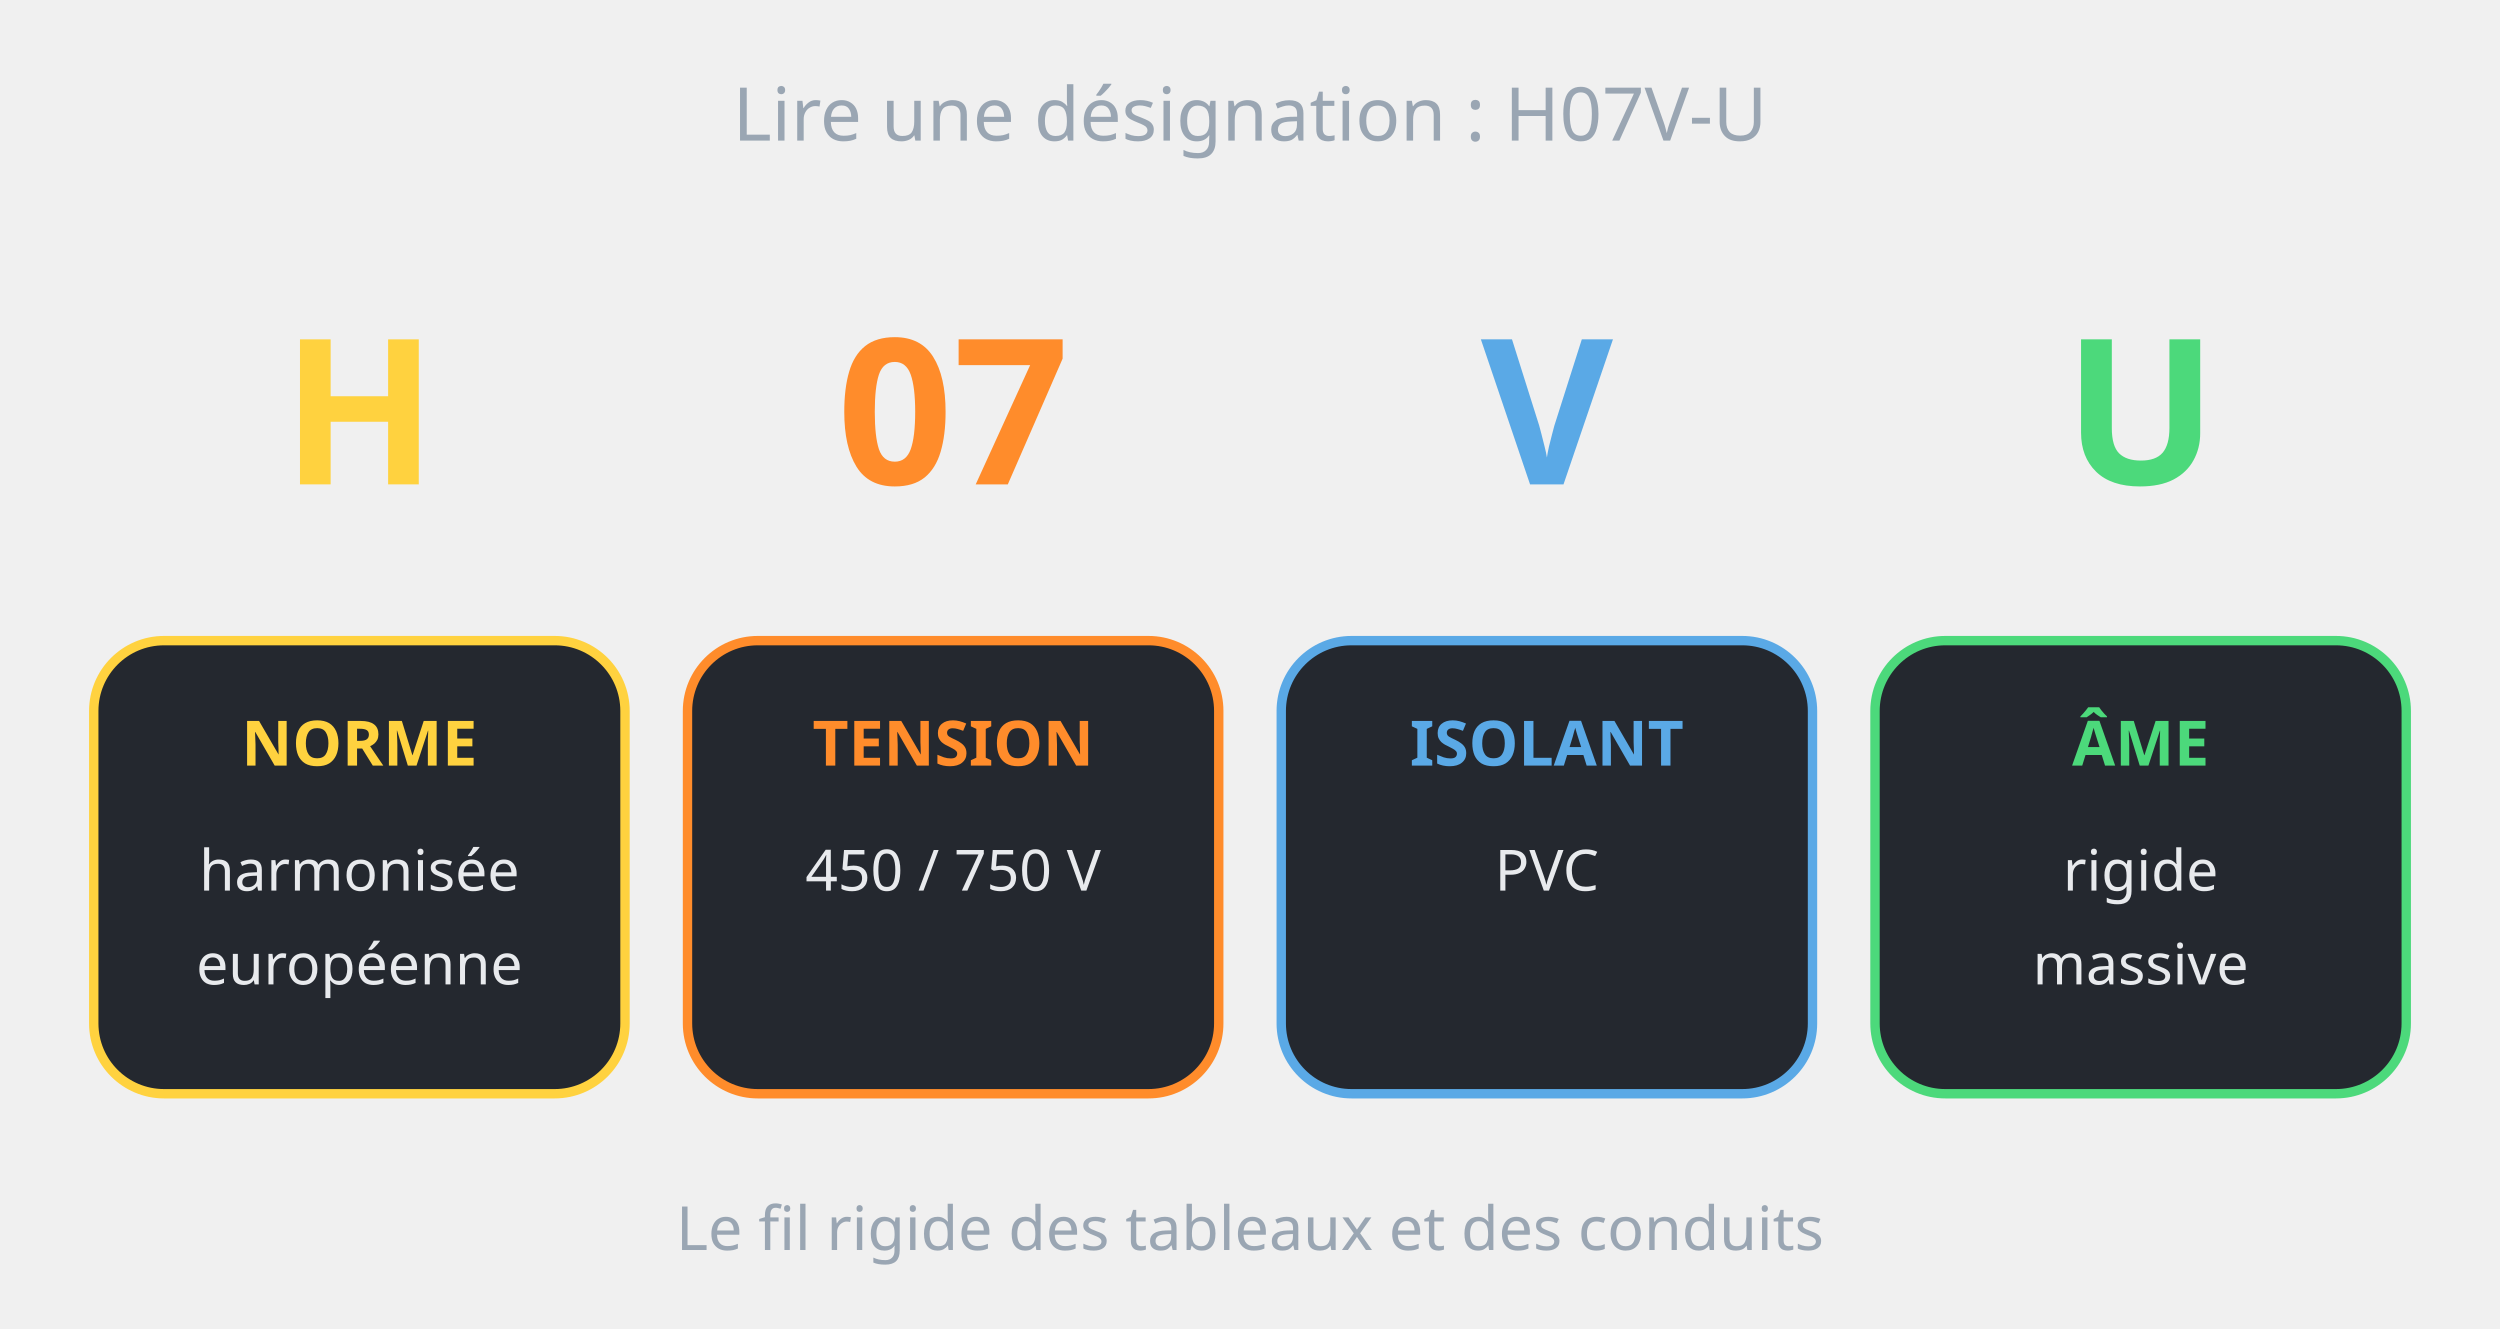
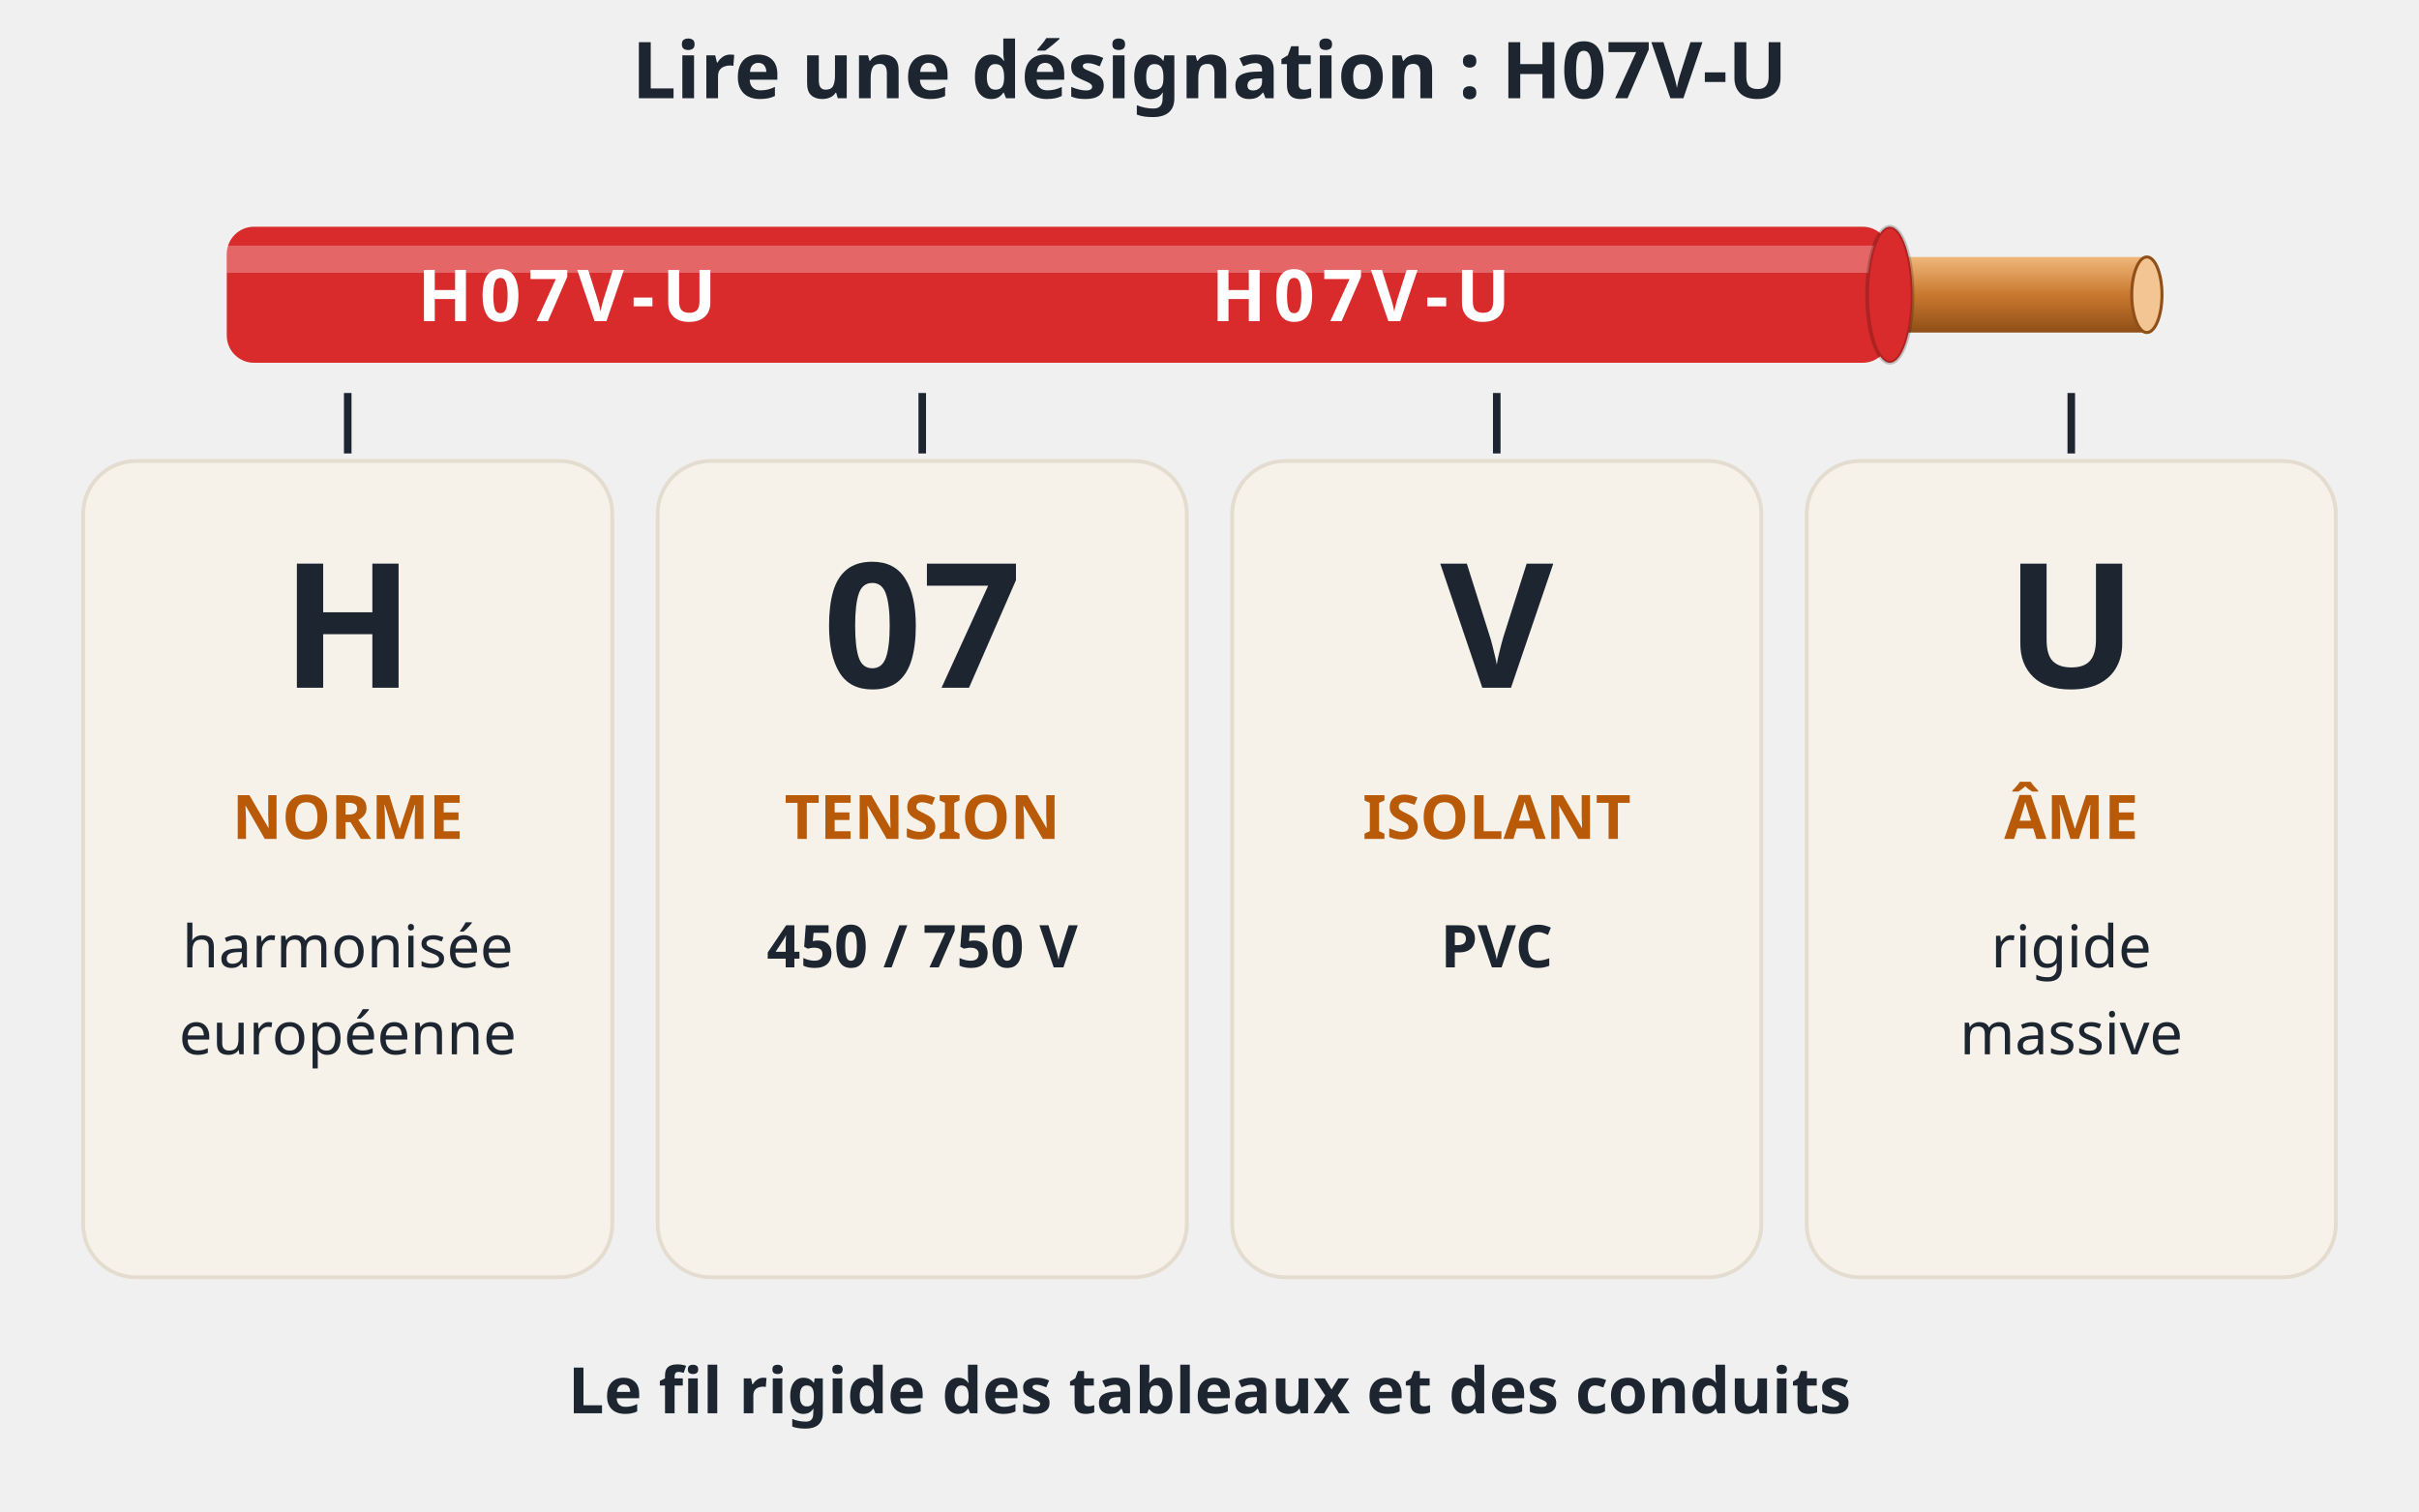
- <svg xmlns="http://www.w3.org/2000/svg" viewBox="0 0 320 170" font-family="'Segoe UI',system-ui,sans-serif" role="img" aria-label="Lire H07V-U : H pour harmonisé, 07 pour une tension de 450/750 V, V pour un isolant en PVC, U pour une âme rigide massive">
-   <text x="160" y="18" text-anchor="middle" font-size="9.5" fill="#9aa6b3" font-weight="normal">Lire une désignation : H07V-U</text>
-   <text x="46.0" y="62" text-anchor="middle" font-size="26" fill="#ffd23f" font-weight="bold">H</text>
-   <rect x="12.0" y="82" width="68.0" height="58" rx="9" fill="#24282f" stroke="#ffd23f" stroke-width="1.2" />
-   <text x="46.0" y="98" text-anchor="middle" font-size="8" fill="#ffd23f" font-weight="bold">NORME</text>
-   <text x="46.0" y="114" text-anchor="middle" font-size="7.3" fill="#e8eaed" font-weight="normal">harmonisée</text>
-   <text x="46.0" y="126" text-anchor="middle" font-size="7.3" fill="#e8eaed" font-weight="normal">européenne</text>
-   <text x="122.0" y="62" text-anchor="middle" font-size="26" fill="#ff8c2b" font-weight="bold">07</text>
-   <rect x="88.0" y="82" width="68.0" height="58" rx="9" fill="#24282f" stroke="#ff8c2b" stroke-width="1.2" />
-   <text x="122.0" y="98" text-anchor="middle" font-size="8" fill="#ff8c2b" font-weight="bold">TENSION</text>
-   <text x="122.0" y="114" text-anchor="middle" font-size="7.3" fill="#e8eaed" font-weight="normal">450 / 750 V</text>
-   <text x="122.0" y="126" text-anchor="middle" font-size="7.3" fill="#e8eaed" font-weight="normal" />
-   <text x="198.0" y="62" text-anchor="middle" font-size="26" fill="#5aa9e6" font-weight="bold">V</text>
-   <rect x="164.0" y="82" width="68.0" height="58" rx="9" fill="#24282f" stroke="#5aa9e6" stroke-width="1.2" />
-   <text x="198.0" y="98" text-anchor="middle" font-size="8" fill="#5aa9e6" font-weight="bold">ISOLANT</text>
-   <text x="198.0" y="114" text-anchor="middle" font-size="7.3" fill="#e8eaed" font-weight="normal">PVC</text>
-   <text x="198.0" y="126" text-anchor="middle" font-size="7.3" fill="#e8eaed" font-weight="normal" />
-   <text x="274.0" y="62" text-anchor="middle" font-size="26" fill="#4cd97b" font-weight="bold">U</text>
-   <rect x="240.0" y="82" width="68.0" height="58" rx="9" fill="#24282f" stroke="#4cd97b" stroke-width="1.2" />
-   <text x="274.0" y="98" text-anchor="middle" font-size="8" fill="#4cd97b" font-weight="bold">ÂME</text>
-   <text x="274.0" y="114" text-anchor="middle" font-size="7.3" fill="#e8eaed" font-weight="normal">rigide</text>
-   <text x="274.0" y="126" text-anchor="middle" font-size="7.3" fill="#e8eaed" font-weight="normal">massive</text>
-   <text x="160" y="160" text-anchor="middle" font-size="7.8" fill="#9aa6b3" font-weight="normal">Le fil rigide des tableaux et des conduits</text>
+ <svg xmlns="http://www.w3.org/2000/svg" viewBox="0 0 640 400" font-family="'Segoe UI',system-ui,sans-serif" role="img" aria-label="Lire H07V-U : H pour harmonisé, 07 pour une tension de 450/750 V, V pour un isolant en PVC, U pour une âme rigide massive">
+   <defs>
+     <linearGradient id="corps" x1="0" y1="0" x2="1" y2="0">
+       <stop offset="0" stop-color="#eef0f2" />
+       <stop offset=".5" stop-color="#fdfdfd" />
+       <stop offset="1" stop-color="#dfe2e6" />
+     </linearGradient>
+     <linearGradient id="nez" x1="0" y1="0" x2="0" y2="1">
+       <stop offset="0" stop-color="#ffffff" />
+       <stop offset="1" stop-color="#e9ebee" />
+     </linearGradient>
+     <linearGradient id="manette" x1="0" y1="0" x2="0" y2="1">
+       <stop offset="0" stop-color="#4a5058" />
+       <stop offset="1" stop-color="#23272c" />
+     </linearGradient>
+     <radialGradient id="vis" cx=".4" cy=".35" r=".7">
+       <stop offset="0" stop-color="#f1f2f4" />
+       <stop offset="1" stop-color="#8d949c" />
+     </radialGradient>
+     <linearGradient id="cuivreH" x1="0" y1="0" x2="0" y2="1">
+       <stop offset="0" stop-color="#f0b77a" />
+       <stop offset=".5" stop-color="#c9782f" />
+       <stop offset="1" stop-color="#8f4f17" />
+     </linearGradient>
+     <linearGradient id="cuivreV" x1="0" y1="0" x2="1" y2="0">
+       <stop offset="0" stop-color="#8f4f17" />
+       <stop offset=".45" stop-color="#f0b77a" />
+       <stop offset="1" stop-color="#9a5a1f" />
+     </linearGradient>
+     <linearGradient id="acierH" x1="0" y1="0" x2="0" y2="1">
+       <stop offset="0" stop-color="#f4f5f7" />
+       <stop offset=".5" stop-color="#aab1b9" />
+       <stop offset="1" stop-color="#7d858e" />
+     </linearGradient>
+     <linearGradient id="cylH" x1="0" y1="0" x2="0" y2="1">
+       <stop offset="0" stop-color="#d9dde1" />
+       <stop offset=".35" stop-color="#ffffff" />
+       <stop offset="1" stop-color="#c3c8ce" />
+     </linearGradient>
+     <linearGradient id="gaineV" x1="0" y1="0" x2="1" y2="0">
+       <stop offset="0" stop-color="#a81d1d" />
+       <stop offset=".4" stop-color="#ef4a4a" />
+       <stop offset="1" stop-color="#b02020" />
+     </linearGradient>
+     <linearGradient id="chaud" x1="0" y1="0" x2="1" y2="0">
+       <stop offset="0" stop-color="#3a3f46" />
+       <stop offset=".5" stop-color="#e8590c" />
+       <stop offset="1" stop-color="#ff3b1f" />
+     </linearGradient>
+     <pattern id="vj" width="16" height="16" patternUnits="userSpaceOnUse" patternTransform="rotate(35)">
+       <rect width="16" height="16" fill="#2e9e4f" />
+       <rect width="7" height="16" fill="#f2d21a" />
+     </pattern>
+     <filter id="ombre" x="-15%" y="-15%" width="130%" height="140%">
+       <feDropShadow dx="0" dy="4" stdDeviation="4" flood-color="#1b2430" flood-opacity=".25" />
+     </filter>
+     <g id="borne">
+       <rect x="-12" y="-12" width="24" height="24" rx="4" fill="#2b3036" />
+       <circle r="8" fill="url(#vis)" />
+       <rect x="-6" y="-1.2" width="12" height="2.4" rx="1" fill="#5a616a" transform="rotate(-25)" />
+     </g>
+   </defs>
+   <text x="320.0" y="26" text-anchor="middle" font-size="20.8" font-weight="800" fill="#1c2530">Lire une désignation : H07V-U</text>
+   <rect x="498" y="68.0" width="70" height="20" fill="url(#cuivreH)" />
+   <ellipse cx="568" cy="78" rx="4.0" ry="10.0" fill="#f3c592" stroke="#8f4f17" stroke-width=".8" />
+   <rect x="60" y="60.0" width="440" height="36" rx="7.2" fill="#d92b2b" />
+   <rect x="60" y="65.0" width="440" height="7.2" fill="#fff" opacity=".28" />
+   <ellipse cx="500" cy="78" rx="6.0" ry="18.0" fill="#d92b2b" stroke="#00000033" />
+   <text x="150" y="85" text-anchor="middle" font-size="19" font-weight="800" fill="#fff" letter-spacing="2">H07V-U</text>
+   <text x="360" y="85" text-anchor="middle" font-size="19" font-weight="800" fill="#fff" letter-spacing="2">H07V-U</text>
+   <rect x="22" y="122" width="140" height="216" rx="14" fill="#f6f2ea" stroke="#e3dccf" />
+   <text x="92" y="182" text-anchor="middle" font-size="46" font-weight="800" fill="#1c2530">H</text>
+   <path d="M92 104 V120" stroke="#1c2530" stroke-width="2" />
+   <text x="92" y="222" text-anchor="middle" font-size="16.2" font-weight="800" fill="#b85a08">NORME</text>
+   <text x="92" y="256" text-anchor="middle" font-size="15.6" font-weight="500" fill="#1c2530">harmonisée</text>
+   <text x="92" y="279" text-anchor="middle" font-size="15.6" font-weight="500" fill="#1c2530">européenne</text>
+   <rect x="174" y="122" width="140" height="216" rx="14" fill="#f6f2ea" stroke="#e3dccf" />
+   <text x="244" y="182" text-anchor="middle" font-size="46" font-weight="800" fill="#1c2530">07</text>
+   <path d="M244 104 V120" stroke="#1c2530" stroke-width="2" />
+   <text x="244" y="222" text-anchor="middle" font-size="16.2" font-weight="800" fill="#b85a08">TENSION</text>
+   <text x="244" y="256" text-anchor="middle" font-size="15.6" font-weight="800" fill="#1c2530">450 / 750 V</text>
+   <rect x="326" y="122" width="140" height="216" rx="14" fill="#f6f2ea" stroke="#e3dccf" />
+   <text x="396" y="182" text-anchor="middle" font-size="46" font-weight="800" fill="#1c2530">V</text>
+   <path d="M396 104 V120" stroke="#1c2530" stroke-width="2" />
+   <text x="396" y="222" text-anchor="middle" font-size="16.2" font-weight="800" fill="#b85a08">ISOLANT</text>
+   <text x="396" y="256" text-anchor="middle" font-size="15.6" font-weight="800" fill="#1c2530">PVC</text>
+   <rect x="478" y="122" width="140" height="216" rx="14" fill="#f6f2ea" stroke="#e3dccf" />
+   <text x="548" y="182" text-anchor="middle" font-size="46" font-weight="800" fill="#1c2530">U</text>
+   <path d="M548 104 V120" stroke="#1c2530" stroke-width="2" />
+   <text x="548" y="222" text-anchor="middle" font-size="16.2" font-weight="800" fill="#b85a08">ÂME</text>
+   <text x="548" y="256" text-anchor="middle" font-size="15.6" font-weight="500" fill="#1c2530">rigide</text>
+   <text x="548" y="279" text-anchor="middle" font-size="15.6" font-weight="500" fill="#1c2530">massive</text>
+   <text x="320" y="374" text-anchor="middle" font-size="16.9" font-weight="800" fill="#1c2530">Le fil rigide des tableaux et des conduits</text>
</svg>
